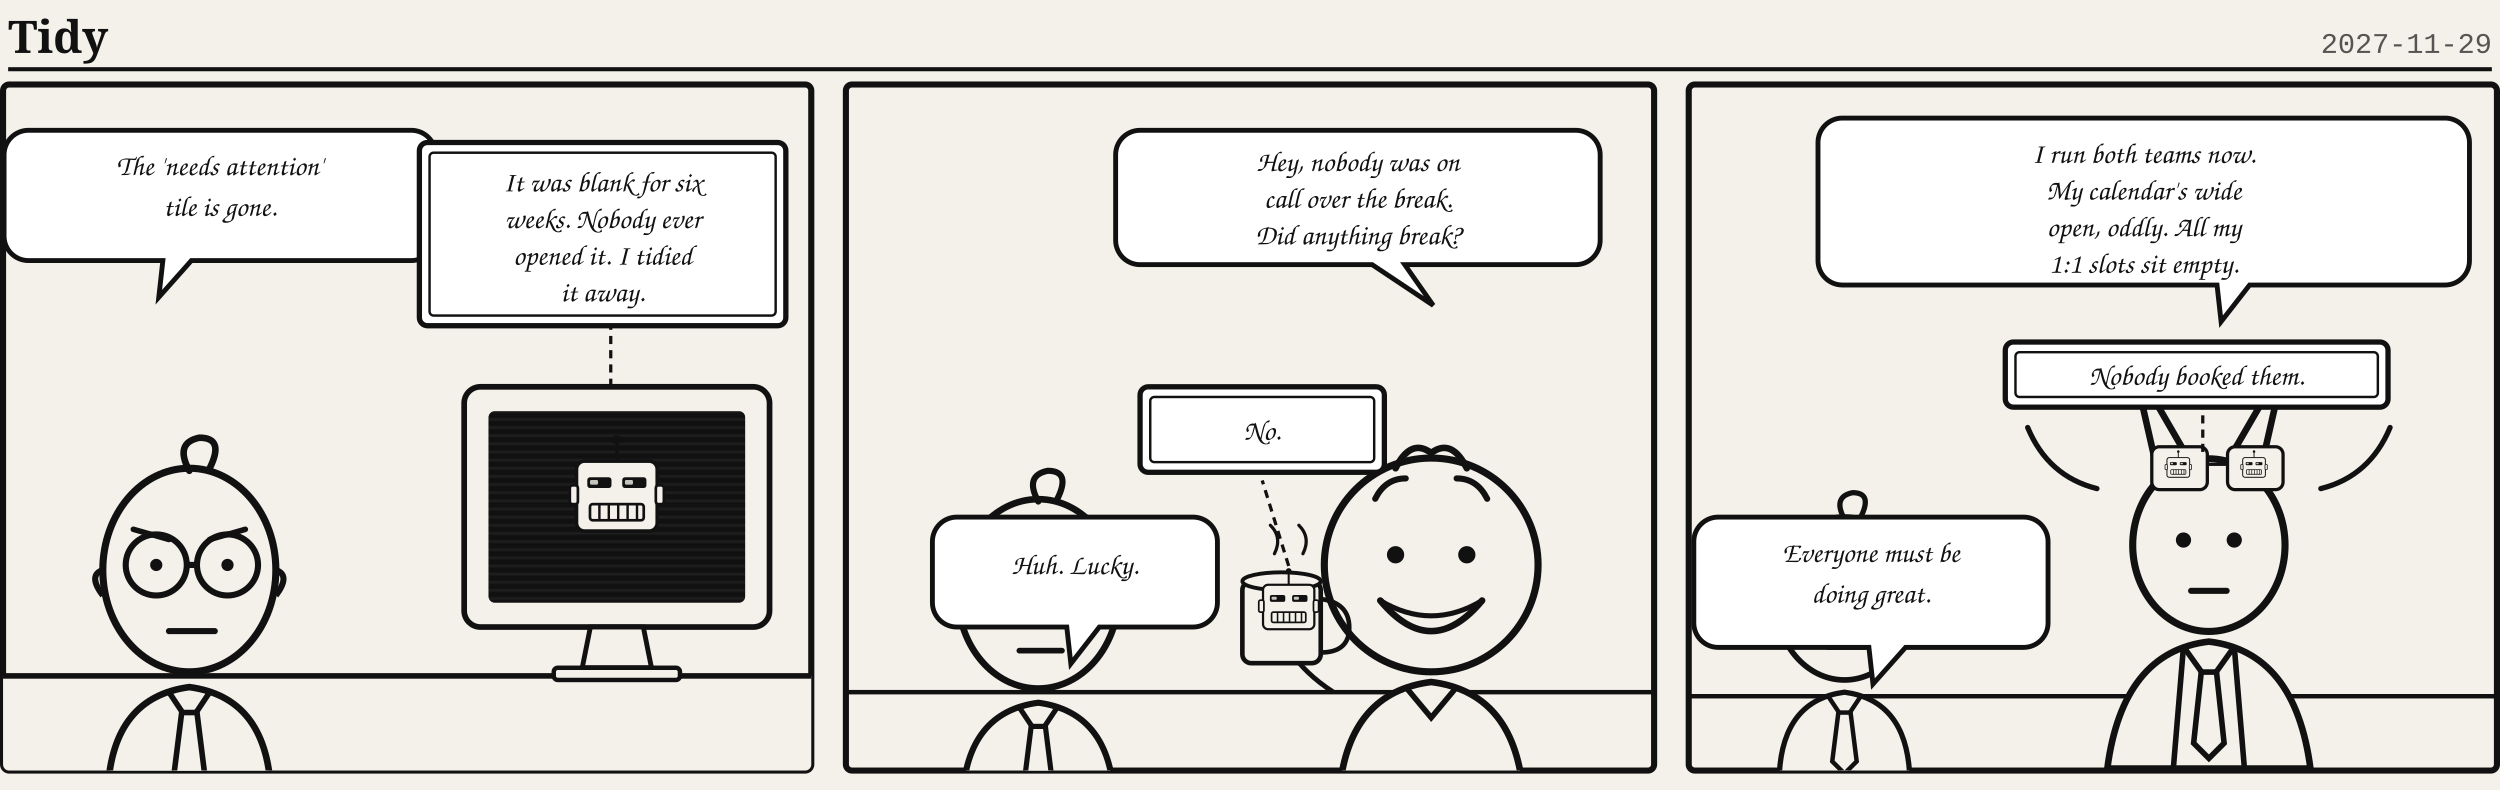
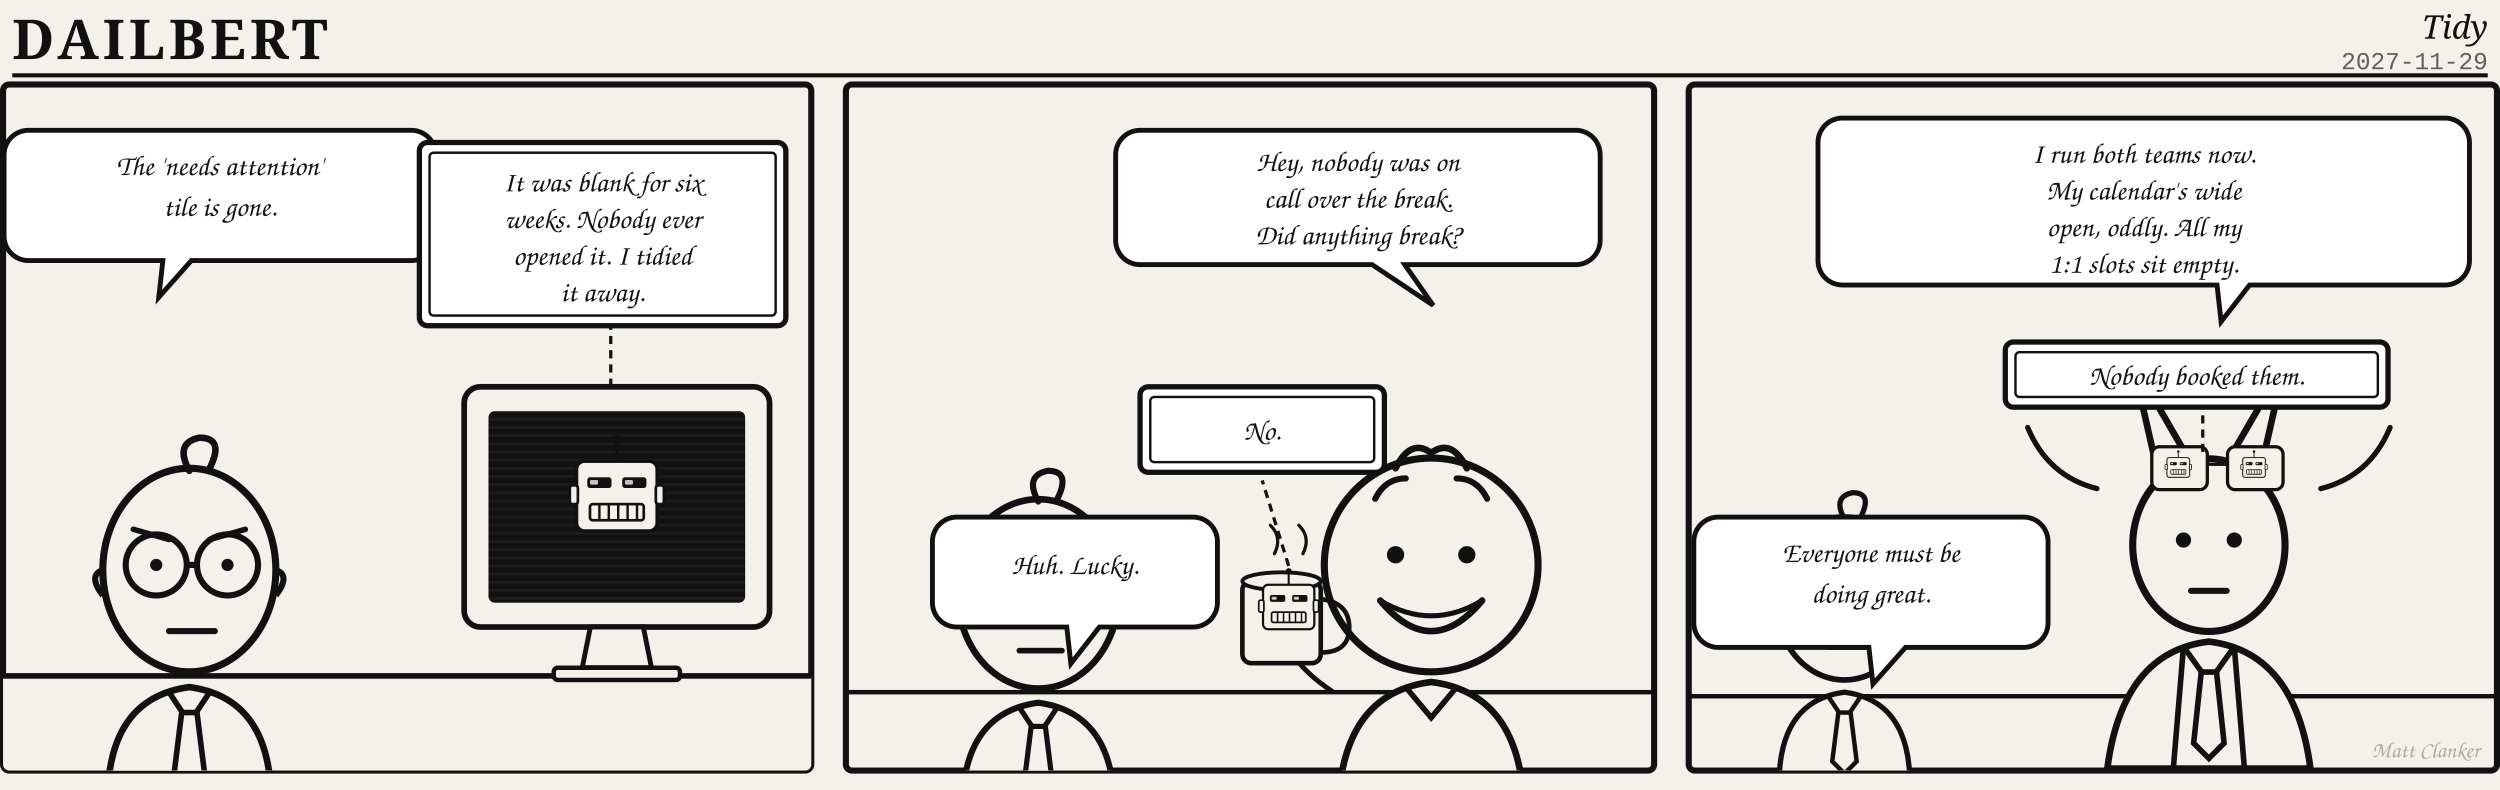
<svg xmlns="http://www.w3.org/2000/svg" viewBox="0 0 1228 388" width="1228" height="388" font-family="Georgia,serif">
  <rect width="1228" height="388" fill="#f4f1ea" />
-   <text x="4" y="26" font-family="Georgia,serif" font-weight="bold" font-size="22" fill="#111">Tidy</text>
-   <text x="1224" y="26" text-anchor="end" font-family="'Courier New',monospace" font-size="14" fill="#111" opacity="0.7">2027-11-29</text>
-   <line x1="4" y1="34" x2="1224" y2="34" stroke="#111" stroke-width="2" />
+   <text x="6" y="29" font-family="Georgia,serif" font-weight="bold" font-size="27" letter-spacing="2" fill="#111">DAILBERT</text>
+   <text x="1222" y="19" text-anchor="end" font-family="Georgia,serif" font-style="italic" font-size="16" fill="#111">Tidy</text>
+   <text x="1222" y="34" text-anchor="end" font-family="'Courier New',monospace" font-size="12" fill="#111" opacity="0.65">2027-11-29</text>
+   <line x1="6" y1="37" x2="1222" y2="37" stroke="#111" stroke-width="2" />
  <g transform="translate(0,40)">
    <defs>
      <pattern id="scan" width="4" height="4" patternUnits="userSpaceOnUse">
        <rect width="4" height="4" fill="#111" />
        <rect width="4" height="1.4" y="1.3" fill="#2a2a2a" />
      </pattern>
      <pattern id="glass" width="7" height="7" patternUnits="userSpaceOnUse" patternTransform="rotate(45)">
        <rect width="7" height="7" fill="#3a3f45" />
        <line x1="0" y1="0" x2="0" y2="7" stroke="#555b62" stroke-width="1.4" />
      </pattern>
      <symbol id="clanker" viewBox="0 0 100 100">
        <line x1="50" y1="6" x2="50" y2="22" stroke="#111" stroke-width="2.4" stroke-linecap="round" />
        <circle cx="50" cy="6" r="3.4" fill="#111" />
        <rect x="20" y="22" width="60" height="52" rx="6" fill="#f4f1ea" stroke="#111" stroke-width="2.6" />
        <rect x="28" y="34" width="18" height="8" rx="2" fill="#111" />
        <rect x="54" y="34" width="18" height="8" rx="2" fill="#111" />
        <rect x="30" y="36" width="6" height="3.5" rx="1" fill="#f4f1ea" opacity="0.8" />
        <rect x="56" y="36" width="6" height="3.5" rx="1" fill="#f4f1ea" opacity="0.8" />
        <rect x="30" y="54" width="40" height="12" rx="2" fill="#f4f1ea" stroke="#111" stroke-width="2" />
        <line x1="37" y1="54" x2="37" y2="66" stroke="#111" stroke-width="1.8" />
        <line x1="44" y1="54" x2="44" y2="66" stroke="#111" stroke-width="1.8" />
        <line x1="51" y1="54" x2="51" y2="66" stroke="#111" stroke-width="1.8" />
        <line x1="58" y1="54" x2="58" y2="66" stroke="#111" stroke-width="1.8" />
        <line x1="65" y1="54" x2="65" y2="66" stroke="#111" stroke-width="1.8" />
        <rect x="15" y="40" width="6" height="14" rx="2" fill="#f4f1ea" stroke="#111" stroke-width="2" />
        <rect x="79" y="40" width="6" height="14" rx="2" fill="#f4f1ea" stroke="#111" stroke-width="2" />
      </symbol>
      <symbol id="dailbert" viewBox="0 0 120 160">
        <path d="M28 158 Q30 122 60 118 Q90 122 92 158 Z" fill="#f4f1ea" stroke="#111" stroke-width="2.6" />
        <path d="M52 120 L60 132 L68 120" fill="none" stroke="#111" stroke-width="2.2" />
        <path d="M57 128 L63 128 L66 152 L60 158 L54 152 Z" fill="#f4f1ea" stroke="#111" stroke-width="2.2" />
        <ellipse cx="60" cy="72" rx="34" ry="40" fill="#f4f1ea" stroke="#111" stroke-width="2.8" />
        <path d="M60 33 Q54 22 64 20 Q74 20 68 32" fill="none" stroke="#111" stroke-width="2.6" stroke-linecap="round" />
        <circle cx="47" cy="70" r="12" fill="#f4f1ea" stroke="#111" stroke-width="2.4" />
        <circle cx="75" cy="70" r="12" fill="#f4f1ea" stroke="#111" stroke-width="2.4" />
        <line x1="59" y1="70" x2="63" y2="70" stroke="#111" stroke-width="2.4" />
        <circle cx="47" cy="70" r="2.4" fill="#111" />
        <circle cx="75" cy="70" r="2.4" fill="#111" />
        <line x1="38" y1="56" x2="52" y2="60" stroke="#111" stroke-width="2.2" stroke-linecap="round" />
        <line x1="82" y1="56" x2="68" y2="60" stroke="#111" stroke-width="2.2" stroke-linecap="round" />
        <line x1="52" y1="96" x2="70" y2="96" stroke="#111" stroke-width="2.4" stroke-linecap="round" />
        <path d="M26 72 q-6 2 0 10" fill="none" stroke="#111" stroke-width="2.4" />
        <path d="M94 72 q6 2 0 10" fill="none" stroke="#111" stroke-width="2.4" />
      </symbol>
      <symbol id="doug" viewBox="0 0 120 160">
        <path d="M24 158 Q28 120 60 116 Q92 120 96 158 Z" fill="#f4f1ea" stroke="#111" stroke-width="2.6" />
        <path d="M50 118 L60 130 L70 118" fill="none" stroke="#111" stroke-width="2.2" />
        <circle cx="60" cy="70" r="42" fill="#f4f1ea" stroke="#111" stroke-width="2.8" />
        <path d="M46 32 q6 -12 14 -6 q8 -6 14 6" fill="none" stroke="#111" stroke-width="2.6" stroke-linecap="round" />
        <path d="M38 44 q4 -8 12 -8" fill="none" stroke="#111" stroke-width="2.4" stroke-linecap="round" />
        <path d="M82 44 q-4 -8 -12 -8" fill="none" stroke="#111" stroke-width="2.4" stroke-linecap="round" />
        <circle cx="46" cy="66" r="3.4" fill="#111" />
        <circle cx="74" cy="66" r="3.4" fill="#111" />
        <path d="M40 84 Q60 108 80 84" fill="#f4f1ea" stroke="#111" stroke-width="2.6" stroke-linecap="round" />
        <path d="M40 84 Q60 96 80 84" fill="none" stroke="#111" stroke-width="2" />
      </symbol>
      <symbol id="mug" viewBox="0 0 80 80">
        <rect x="14" y="20" width="44" height="46" rx="5" fill="#f4f1ea" stroke="#111" stroke-width="2.6" />
        <path d="M58 30 q16 2 16 16 q0 14 -16 14" fill="none" stroke="#111" stroke-width="2.6" />
        <ellipse cx="36" cy="20" rx="22" ry="5" fill="#f4f1ea" stroke="#111" stroke-width="2.2" />
      </symbol>
      <symbol id="boss" viewBox="0 0 120 170">
        <path d="M20 168 Q26 122 60 118 Q94 122 100 168 Z" fill="#f4f1ea" stroke="#111" stroke-width="2.6" />
        <path d="M50 120 L60 134 L70 120" fill="none" stroke="#111" stroke-width="2.2" />
        <path d="M50 120 L46 168" fill="none" stroke="#111" stroke-width="2.2" />
        <path d="M70 120 L74 168" fill="none" stroke="#111" stroke-width="2.2" />
        <path d="M57 130 L63 130 L66 158 L60 164 L54 158 Z" fill="#f4f1ea" stroke="#111" stroke-width="2.2" />
        <ellipse cx="60" cy="80" rx="30" ry="34" fill="#f4f1ea" stroke="#111" stroke-width="2.8" />
        <path d="M40 52 L30 8 L52 46 Z" fill="#f4f1ea" stroke="#111" stroke-width="2.6" stroke-linejoin="round" />
        <path d="M80 52 L90 8 L68 46 Z" fill="#f4f1ea" stroke="#111" stroke-width="2.6" stroke-linejoin="round" />
        <circle cx="50" cy="78" r="3" fill="#111" />
        <circle cx="70" cy="78" r="3" fill="#111" />
        <line x1="53" y1="98" x2="67" y2="98" stroke="#111" stroke-width="2.4" stroke-linecap="round" />
      </symbol>
      <symbol id="bossglasses" viewBox="0 0 120 60">
        <rect x="8" y="12" width="44" height="34" rx="6" fill="#f4f1ea" stroke="#111" stroke-width="2.6" />
        <rect x="68" y="12" width="44" height="34" rx="6" fill="#f4f1ea" stroke="#111" stroke-width="2.6" />
        <line x1="52" y1="26" x2="68" y2="26" stroke="#111" stroke-width="2.4" />
      </symbol>
    </defs>
    <g>
      <rect x="1.5" y="1.5" width="397" height="337" rx="3" fill="#f4f1ea" stroke="#111" stroke-width="3" />
      <clipPath id="clip1">
        <rect x="1.5" y="1.5" width="397" height="337" rx="3" />
      </clipPath>
      <g clip-path="url(#clip1)">
        <rect x="0" y="292" width="400" height="48" fill="#f4f1ea" stroke="#111" stroke-width="2.4" />
        <line x1="0" y1="292" x2="400" y2="292" stroke="#111" stroke-width="2.6" />
        <g>
          <rect x="228" y="150" width="150" height="118" rx="8" fill="#f4f1ea" stroke="#111" stroke-width="2.8" />
          <rect x="240" y="162" width="126" height="94" rx="3" fill="#111" />
          <rect x="240" y="162" width="126" height="94" rx="3" fill="url(#scan)" opacity="0.5" />
          <use href="#clanker" x="270" y="172" width="66" height="66" />
          <path d="M290 268 L286 288 L320 288 L316 268 Z" fill="#f4f1ea" stroke="#111" stroke-width="2.4" />
          <rect x="272" y="288" width="62" height="6" rx="2" fill="#f4f1ea" stroke="#111" stroke-width="2.2" />
        </g>
        <use href="#dailbert" x="18" y="150" width="150" height="200" />
        <path d="M14 24 h188 a12 12 0 0 1 12 12 v40 a12 12 0 0 1 -12 12 h-108 l-16 18 l2 -18 h-66 a12 12 0 0 1 -12 -12 v-40 a12 12 0 0 1 12 -12 z" fill="#fff" stroke="#111" stroke-width="2.4" />
        <text x="108" y="46" text-anchor="middle" font-family="'Comic Sans MS','Segoe Print',cursive" font-size="14" fill="#111">The 'needs attention'</text>
        <text x="108" y="66" text-anchor="middle" font-family="'Comic Sans MS','Segoe Print',cursive" font-size="14" fill="#111">tile is gone.</text>
        <line x1="300" y1="150" x2="300" y2="120" stroke="#111" stroke-width="1.6" stroke-dasharray="4 3" />
        <rect x="206" y="30" width="180" height="90" rx="4" fill="#fff" stroke="#111" stroke-width="2.6" />
        <rect x="211" y="35" width="170" height="80" rx="2" fill="none" stroke="#111" stroke-width="1.2" />
        <text x="296" y="54" text-anchor="middle" font-family="'Comic Sans MS','Segoe Print',cursive" font-size="14" fill="#111">It was blank for six</text>
        <text x="296" y="72" text-anchor="middle" font-family="'Comic Sans MS','Segoe Print',cursive" font-size="14" fill="#111">weeks. Nobody ever</text>
        <text x="296" y="90" text-anchor="middle" font-family="'Comic Sans MS','Segoe Print',cursive" font-size="14" fill="#111">opened it. I tidied</text>
        <text x="296" y="108" text-anchor="middle" font-family="'Comic Sans MS','Segoe Print',cursive" font-size="14" fill="#111">it away.</text>
      </g>
    </g>
    <g>
      <rect x="415.5" y="1.5" width="397" height="337" rx="3" fill="#f4f1ea" stroke="#111" stroke-width="3" />
      <clipPath id="clip2">
        <rect x="415.5" y="1.5" width="397" height="337" rx="3" />
      </clipPath>
      <g clip-path="url(#clip2)">
        <line x1="414" y1="300" x2="828" y2="300" stroke="#111" stroke-width="2.2" />
        <use href="#dailbert" x="440" y="168" width="140" height="186" />
        <use href="#doug" x="628" y="150" width="150" height="200" />
        <path d="M655 300 q-28 -18 -30 -46" fill="none" stroke="#111" stroke-width="2.4" />
        <use href="#mug" x="598" y="228" width="70" height="70" />
        <use href="#clanker" x="612" y="238" width="42" height="42" />
        <path d="M626 232 q4 -8 -2 -14" fill="none" stroke="#111" stroke-width="1.6" stroke-linecap="round" />
        <path d="M640 232 q4 -8 -2 -14" fill="none" stroke="#111" stroke-width="1.6" stroke-linecap="round" />
        <path d="M560 24 h214 a12 12 0 0 1 12 12 v42 a12 12 0 0 1 -12 12 h-84 l14 20 l-30 -20 h-114 a12 12 0 0 1 -12 -12 v-42 a12 12 0 0 1 12 -12 z" fill="#fff" stroke="#111" stroke-width="2.4" />
        <text x="667" y="44" text-anchor="middle" font-family="'Comic Sans MS','Segoe Print',cursive" font-size="14" fill="#111">Hey, nobody was on</text>
        <text x="667" y="62" text-anchor="middle" font-family="'Comic Sans MS','Segoe Print',cursive" font-size="14" fill="#111">call over the break.</text>
        <text x="667" y="80" text-anchor="middle" font-family="'Comic Sans MS','Segoe Print',cursive" font-size="14" fill="#111">Did anything break?</text>
        <line x1="633" y1="238" x2="620" y2="196" stroke="#111" stroke-width="1.6" stroke-dasharray="4 3" />
        <rect x="560" y="150" width="120" height="42" rx="4" fill="#fff" stroke="#111" stroke-width="2.6" />
        <rect x="565" y="155" width="110" height="32" rx="2" fill="none" stroke="#111" stroke-width="1.2" />
        <text x="620" y="176" text-anchor="middle" font-family="'Comic Sans MS','Segoe Print',cursive" font-size="14" fill="#111">No.</text>
        <path d="M470 214 h116 a12 12 0 0 1 12 12 v30 a12 12 0 0 1 -12 12 h-46 l-14 18 l-2 -18 h-54 a12 12 0 0 1 -12 -12 v-30 a12 12 0 0 1 12 -12 z" fill="#fff" stroke="#111" stroke-width="2.4" />
        <text x="528" y="242" text-anchor="middle" font-family="'Comic Sans MS','Segoe Print',cursive" font-size="14" fill="#111">Huh. Lucky.</text>
      </g>
    </g>
    <g>
      <rect x="829.5" y="1.5" width="397" height="337" rx="3" fill="#f4f1ea" stroke="#111" stroke-width="3" />
      <clipPath id="clip3">
        <rect x="829.5" y="1.5" width="397" height="337" rx="3" />
      </clipPath>
      <g clip-path="url(#clip3)">
        <line x1="828" y1="302" x2="1228" y2="302" stroke="#111" stroke-width="2.2" />
        <use href="#dailbert" x="846" y="182" width="120" height="160" />
        <use href="#boss" x="1010" y="128" width="150" height="212" />
        <path d="M1030 200 q-24 -6 -34 -30" fill="none" stroke="#111" stroke-width="2.6" stroke-linecap="round" />
        <path d="M1140 200 q24 -6 34 -30" fill="none" stroke="#111" stroke-width="2.6" stroke-linecap="round" />
        <g transform="translate(1052,172) scale(0.62)">
          <use href="#bossglasses" x="0" y="0" width="120" height="60" />
          <use href="#clanker" x="14" y="14" width="30" height="30" />
          <use href="#clanker" x="74" y="14" width="30" height="30" />
        </g>
        <path d="M905 18 h296 a12 12 0 0 1 12 12 v58 a12 12 0 0 1 -12 12 h-96 l-14 18 l-2 -18 h-184 a12 12 0 0 1 -12 -12 v-58 a12 12 0 0 1 12 -12 z" fill="#fff" stroke="#111" stroke-width="2.4" />
        <text x="1053" y="40" text-anchor="middle" font-family="'Comic Sans MS','Segoe Print',cursive" font-size="14" fill="#111">I run both teams now.</text>
        <text x="1053" y="58" text-anchor="middle" font-family="'Comic Sans MS','Segoe Print',cursive" font-size="14" fill="#111">My calendar's wide</text>
        <text x="1053" y="76" text-anchor="middle" font-family="'Comic Sans MS','Segoe Print',cursive" font-size="14" fill="#111">open, oddly. All my</text>
        <text x="1053" y="94" text-anchor="middle" font-family="'Comic Sans MS','Segoe Print',cursive" font-size="14" fill="#111">1:1 slots sit empty.</text>
        <line x1="1082" y1="182" x2="1082" y2="160" stroke="#111" stroke-width="1.6" stroke-dasharray="4 3" />
        <rect x="985" y="128" width="188" height="32" rx="4" fill="#fff" stroke="#111" stroke-width="2.6" />
        <rect x="990" y="133" width="178" height="22" rx="2" fill="none" stroke="#111" stroke-width="1.2" />
        <text x="1079" y="149" text-anchor="middle" font-family="'Comic Sans MS','Segoe Print',cursive" font-size="14" fill="#111">Nobody booked them.</text>
        <path d="M844 214 h150 a12 12 0 0 1 12 12 v40 a12 12 0 0 1 -12 12 h-58 l-16 18 l-2 -18 h-74 a12 12 0 0 1 -12 -12 v-40 a12 12 0 0 1 12 -12 z" fill="#fff" stroke="#111" stroke-width="2.4" />
        <text x="919" y="236" text-anchor="middle" font-family="'Comic Sans MS','Segoe Print',cursive" font-size="14" fill="#111">Everyone must be</text>
        <text x="919" y="256" text-anchor="middle" font-family="'Comic Sans MS','Segoe Print',cursive" font-size="14" fill="#111">doing great.</text>
      </g>
    </g>
  </g>
+   <text x="1218" y="372" text-anchor="end" font-family="'Segoe Script','Comic Sans MS',cursive" font-style="italic" font-size="11" fill="#111" opacity="0.32">Matt Clanker</text>
</svg>
